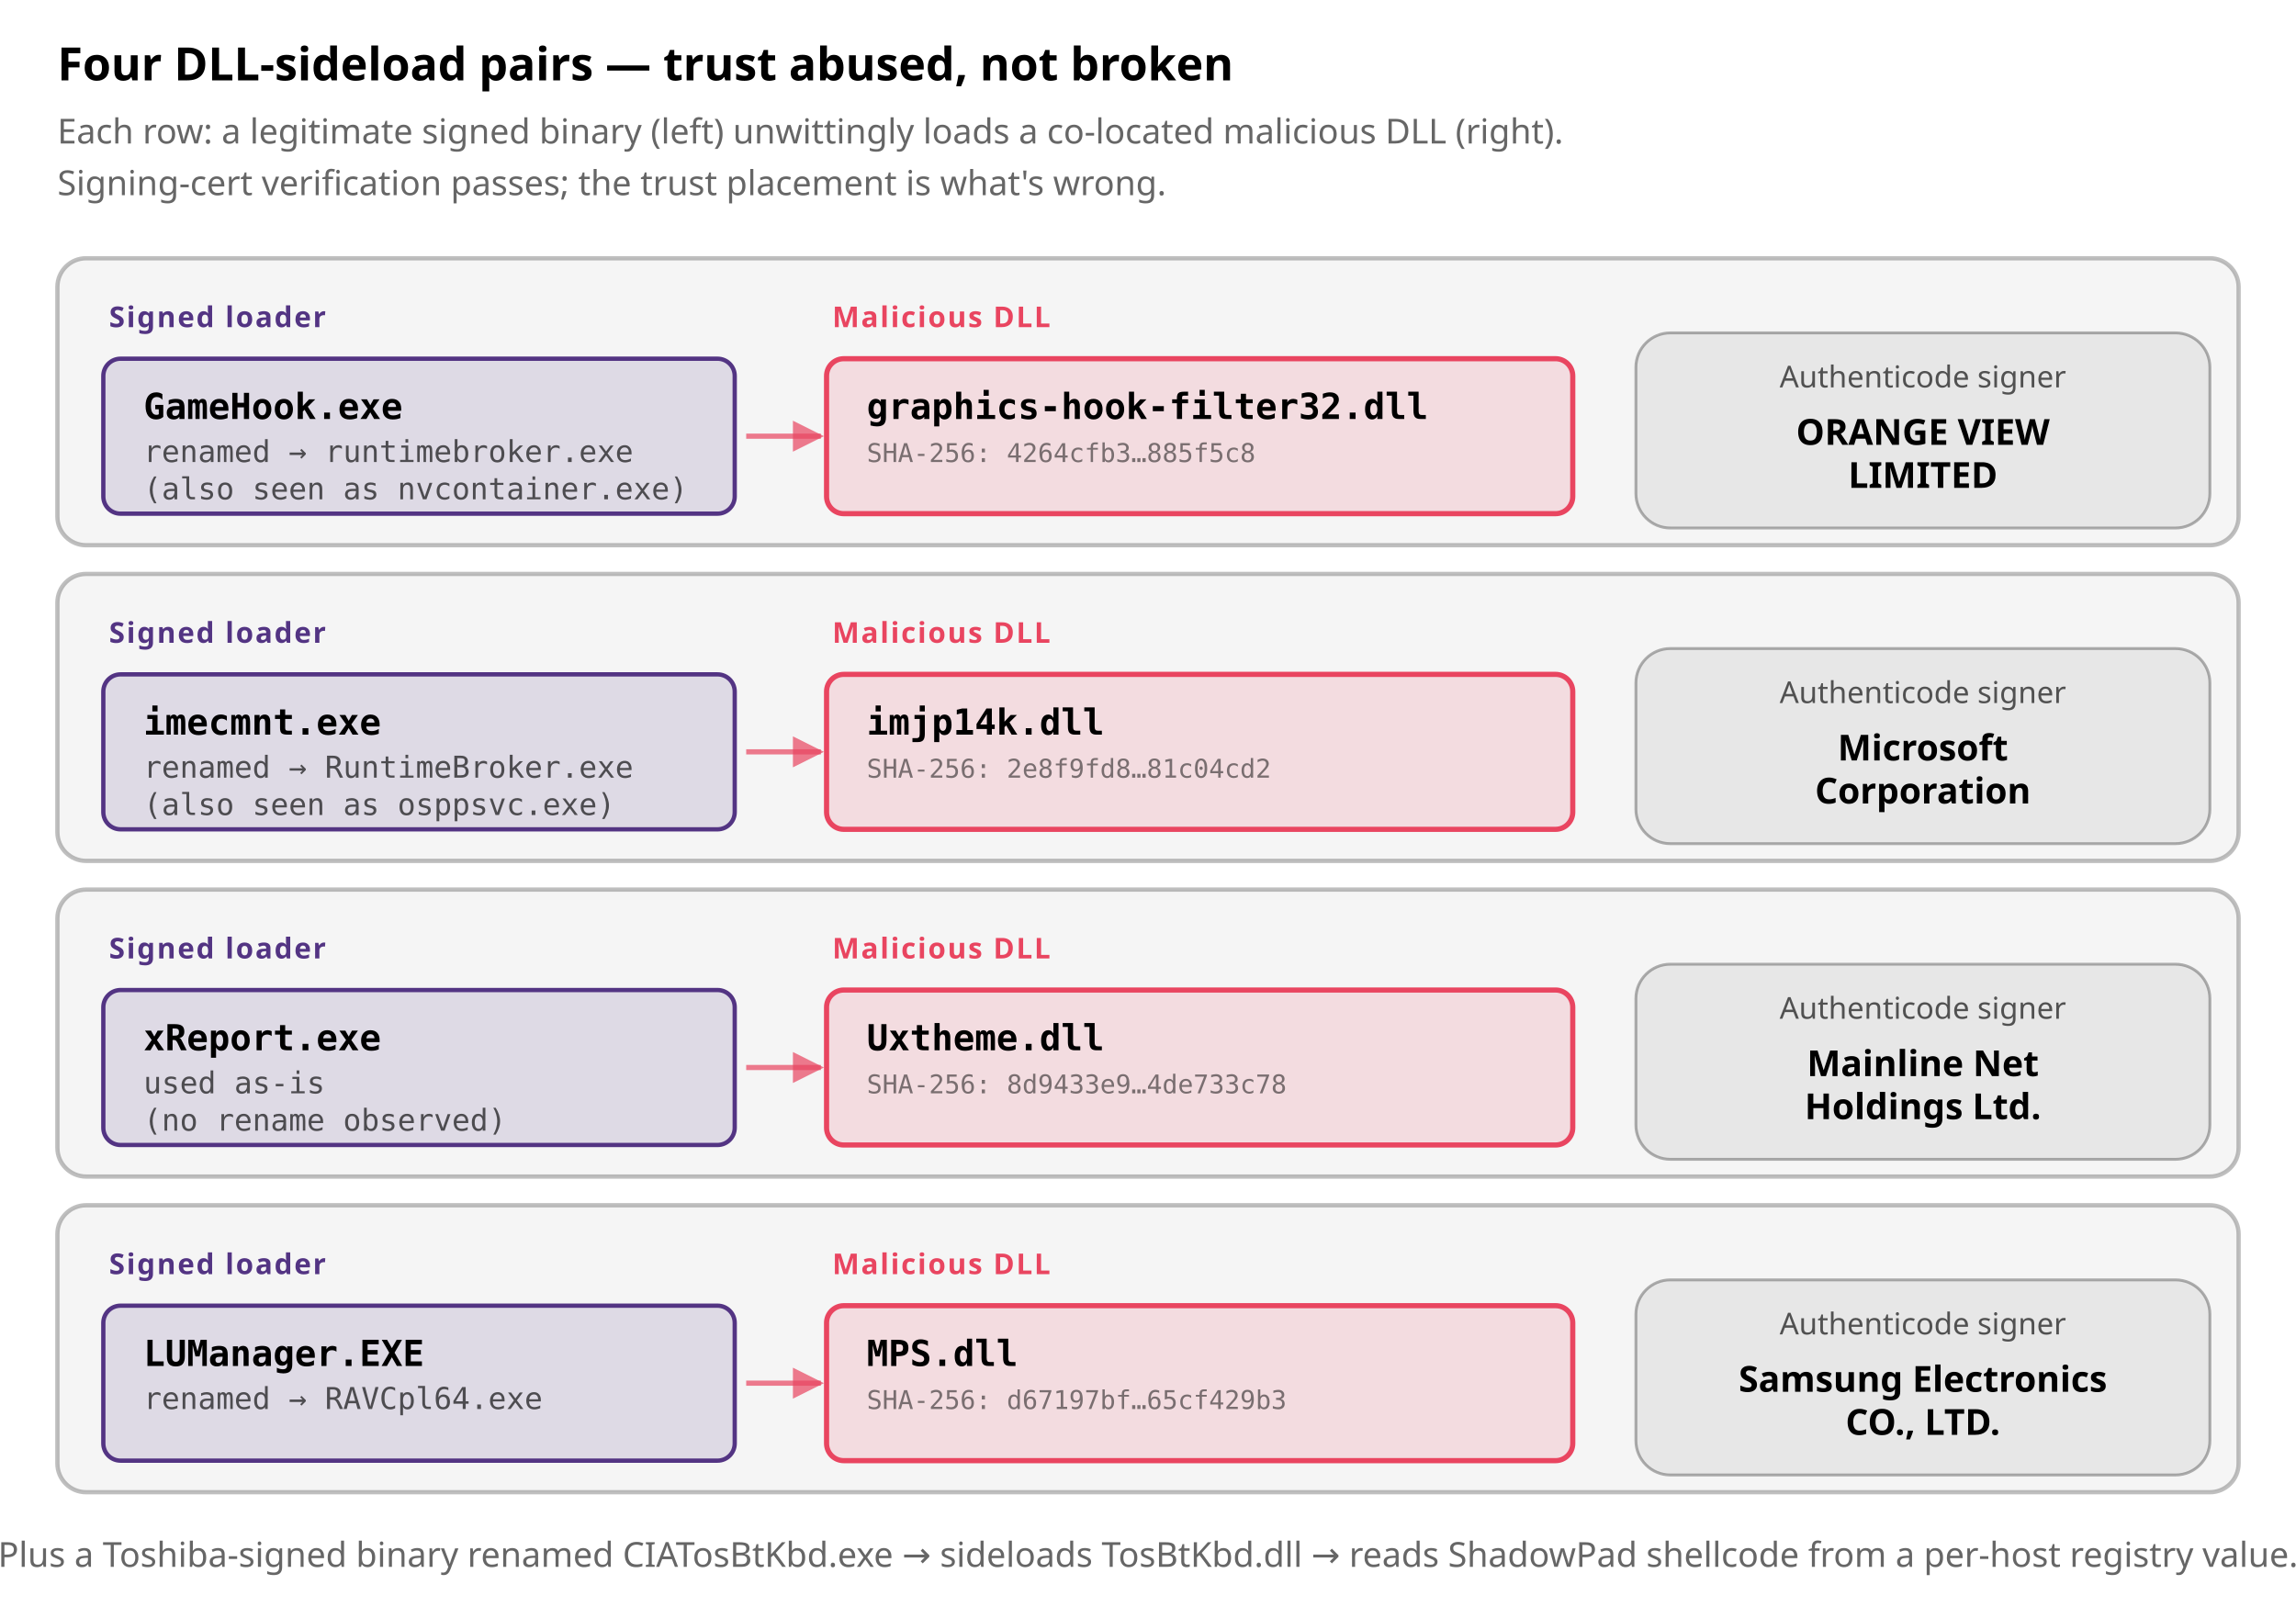
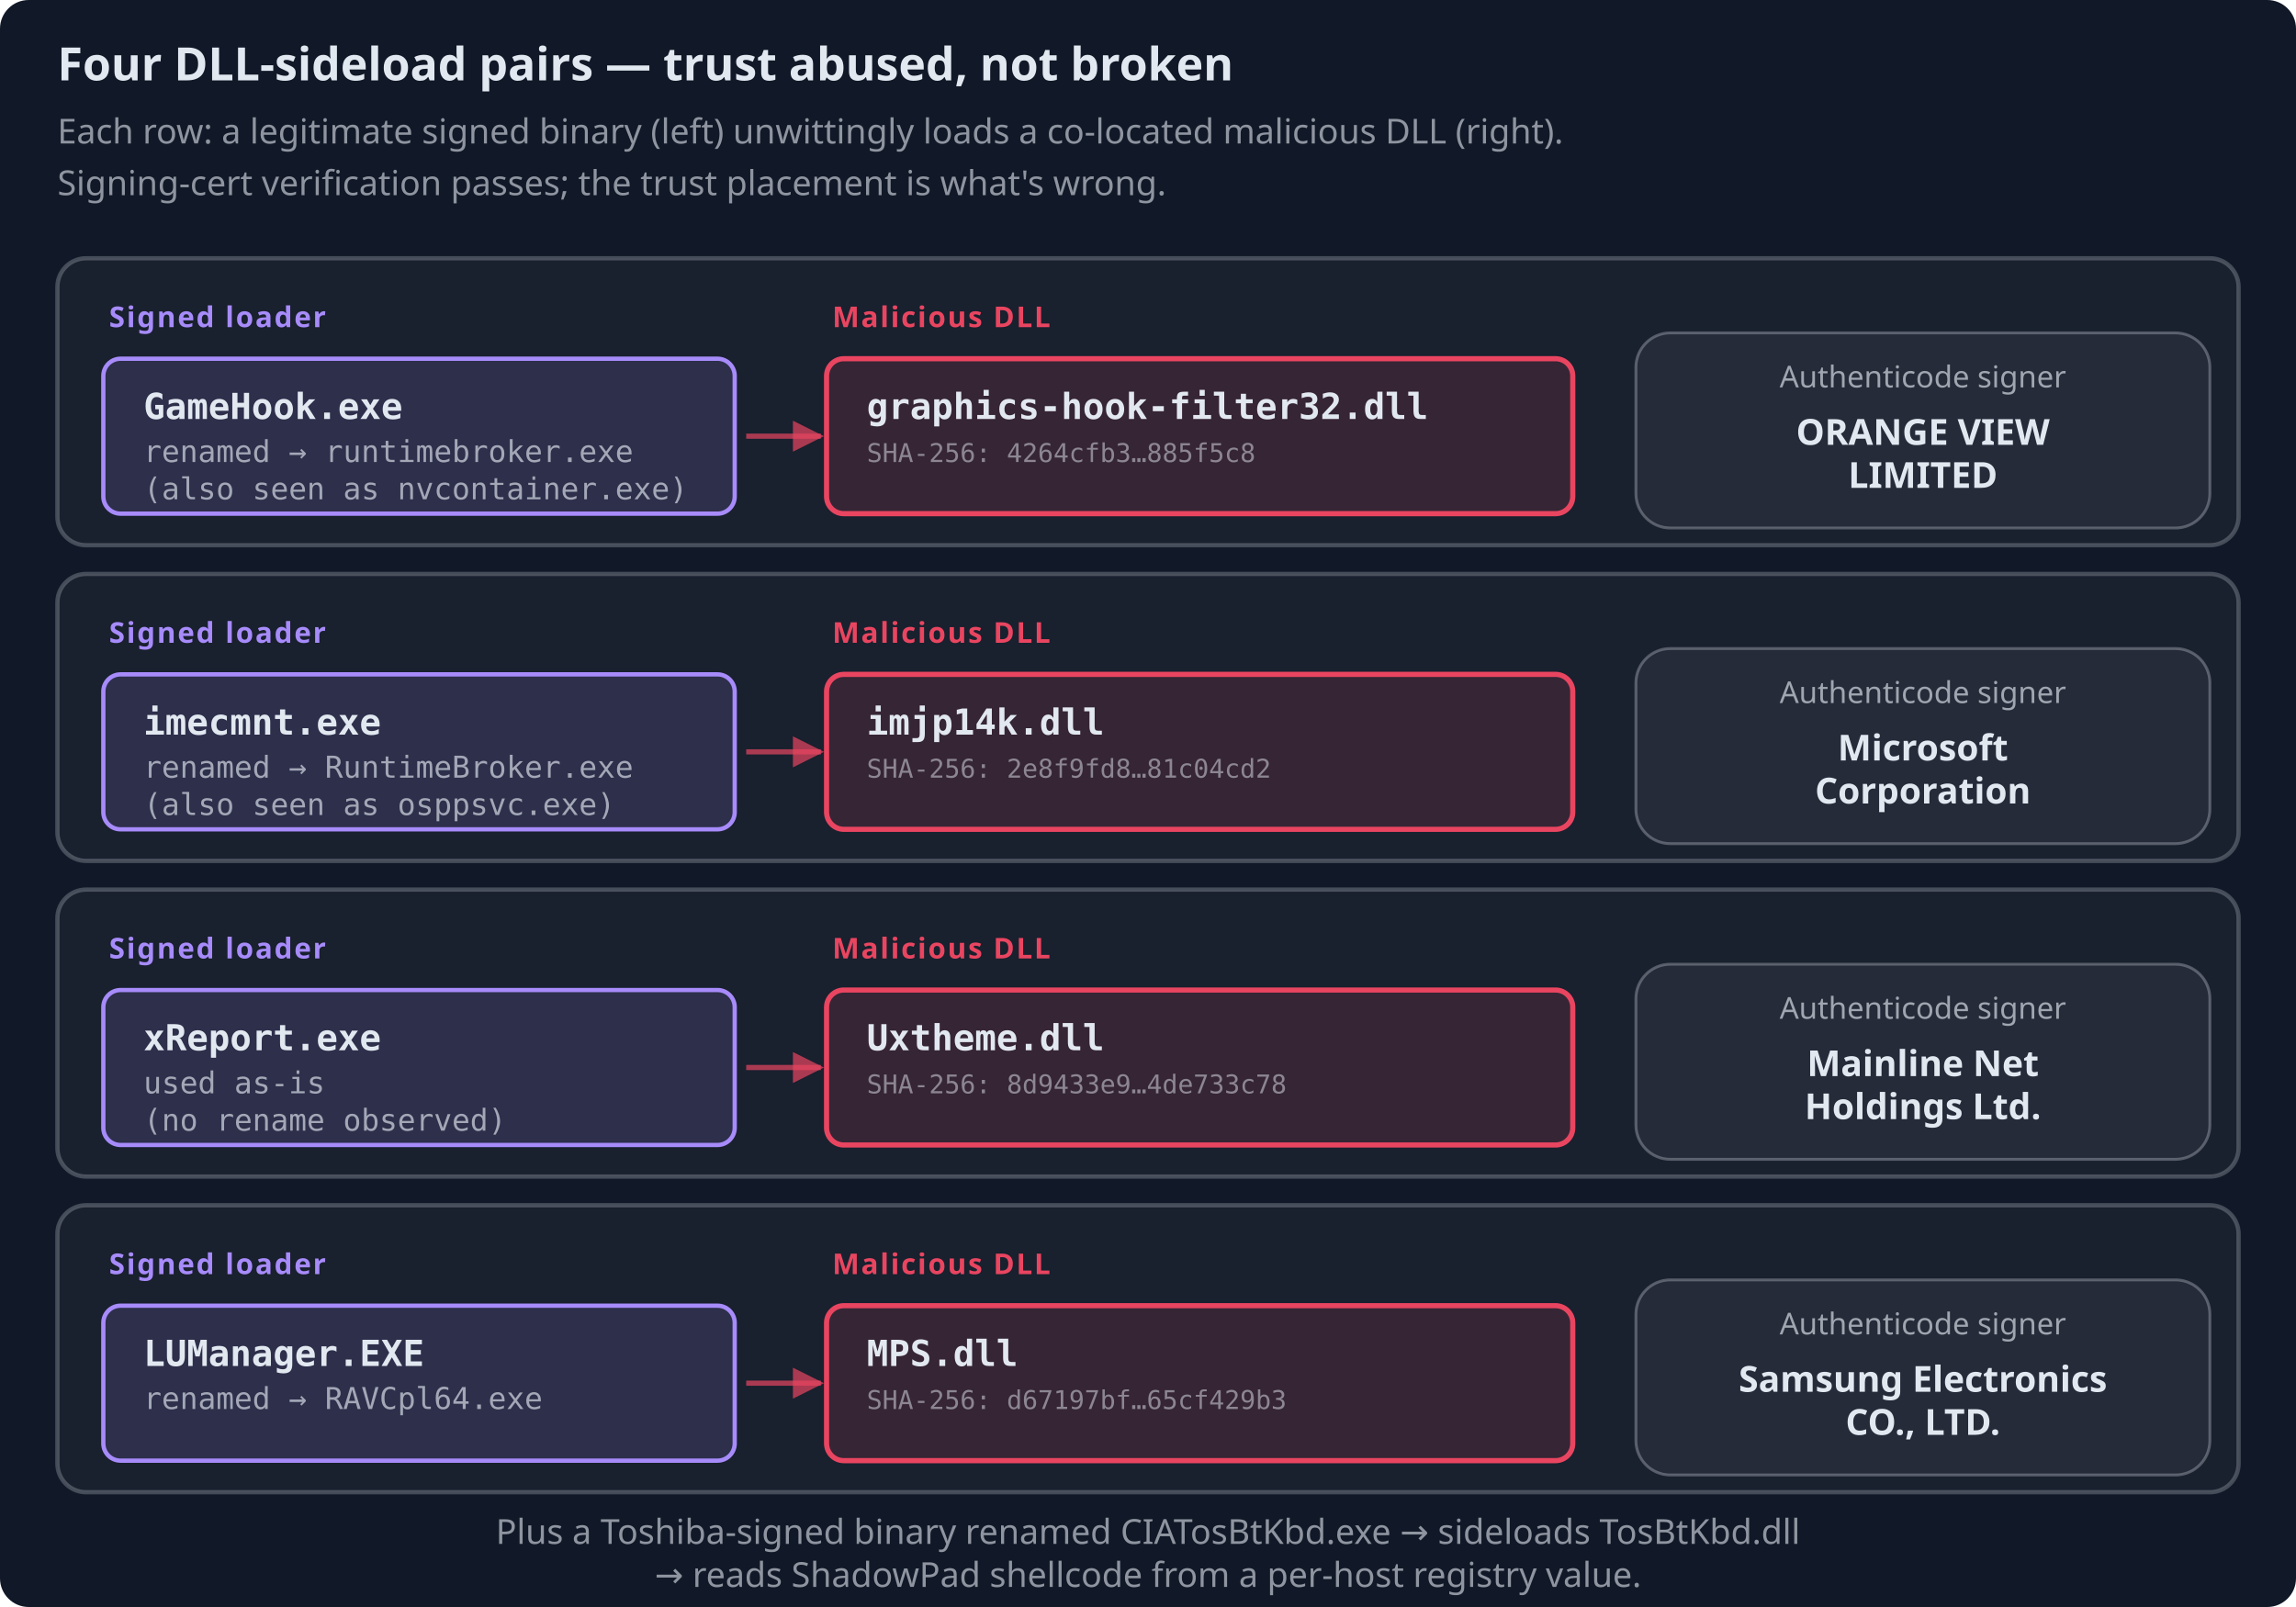
- <svg xmlns="http://www.w3.org/2000/svg" viewBox="0 0 800 560" width="100%" style="max-width: 800px; height: auto;" role="img" aria-label="SHADOW-EARTH-053 DLL sideload pairs — four legitimate signed binaries paired with malicious DLLs they unwittingly load">
+ <svg xmlns="http://www.w3.org/2000/svg" viewBox="0 0 800 560" width="100%" style="max-width: 800px; height: auto; color: #e2e8f0;" role="img" aria-label="SHADOW-EARTH-053 DLL sideload pairs — four legitimate signed binaries paired with malicious DLLs they unwittingly load">
  <style>
    .card       { fill: currentColor; fill-opacity: 0.04; stroke: currentColor; stroke-opacity: 0.25; stroke-width: 1.5; rx: 10; }
-     .legit-box  { fill: #533483; fill-opacity: 0.14; stroke: #533483; stroke-width: 1.5; rx: 6; }
+     .legit-box  { fill: #a78bfa; fill-opacity: 0.14; stroke: #a78bfa; stroke-width: 1.5; rx: 6; }
    .evil-box   { fill: #e94560; fill-opacity: 0.14; stroke: #e94560; stroke-width: 1.8; rx: 6; }
    .signer     { fill: currentColor; fill-opacity: 0.06; stroke: currentColor; stroke-opacity: 0.3; stroke-width: 1; rx: 12; }
    .title      { font: 600 16px ui-sans-serif, system-ui, sans-serif; fill: currentColor; }
    .subtitle   { font: 12px ui-sans-serif, system-ui, sans-serif; fill: currentColor; fill-opacity: 0.6; }
    .pair-label { font: 600 12.5px ui-sans-serif, system-ui, sans-serif; fill: currentColor; }
    .filename   { font: 600 12.5px ui-monospace, SFMono-Regular, Menlo, monospace; fill: currentColor; }
    .renamed    { font: 10.5px ui-monospace, SFMono-Regular, Menlo, monospace; fill: currentColor; fill-opacity: 0.65; }
    .signer-txt { font: 10.5px ui-sans-serif, system-ui, sans-serif; fill: currentColor; fill-opacity: 0.65; }
    .hash       { font: 9px ui-monospace, SFMono-Regular, Menlo, monospace; fill: currentColor; fill-opacity: 0.5; }
    .arrow      { stroke: #e94560; stroke-opacity: 0.7; stroke-width: 1.8; fill: none; }
-     .badge-l    { font: 600 10px ui-sans-serif, system-ui, sans-serif; fill: #533483; text-transform: uppercase; letter-spacing: 0.06em; }
+     .badge-l    { font: 600 10px ui-sans-serif, system-ui, sans-serif; fill: #a78bfa; text-transform: uppercase; letter-spacing: 0.06em; }
    .badge-e    { font: 600 10px ui-sans-serif, system-ui, sans-serif; fill: #e94560; text-transform: uppercase; letter-spacing: 0.06em; }
  </style>
+   <rect data-panel="bg" x="0" y="0" width="800" height="560" rx="10" fill="#111827" />
  <text x="20" y="28" class="title">Four DLL-sideload pairs — trust abused, not broken</text>
  <text x="20" y="50" class="subtitle">Each row: a legitimate signed binary (left) unwittingly loads a co-located malicious DLL (right).</text>
  <text x="20" y="68" class="subtitle">Signing-cert verification passes; the trust placement is what's wrong.</text>
  <defs>
    <marker id="arr-evil" viewBox="0 0 10 10" refX="9" refY="5" markerWidth="6" markerHeight="6" orient="auto">
      <path d="M 0 0 L 10 5 L 0 10 z" fill="#e94560" fill-opacity="0.7" />
    </marker>
  </defs>
  <rect class="card" x="20" y="90" width="760" height="100" />
  <text x="38" y="114" class="badge-l">Signed loader</text>
  <rect class="legit-box" x="36" y="125" width="220" height="54" />
  <text x="50" y="146" class="filename">GameHook.exe</text>
  <text x="50" y="161" class="renamed">renamed → runtimebroker.exe</text>
  <text x="50" y="174" class="renamed">(also seen as nvcontainer.exe)</text>
  <text x="290" y="114" class="badge-e">Malicious DLL</text>
  <rect class="evil-box" x="288" y="125" width="260" height="54" />
  <text x="302" y="146" class="filename">graphics-hook-filter32.dll</text>
  <text x="302" y="161" class="hash">SHA-256: 4264cfb3…885f5c8</text>
  <path class="arrow" d="M 260 152 L 286 152" marker-end="url(#arr-evil)" />
  <rect class="signer" x="570" y="116" width="200" height="68" />
  <text x="670" y="135" text-anchor="middle" class="signer-txt">Authenticode signer</text>
  <text x="670" y="155" text-anchor="middle" class="pair-label">ORANGE VIEW</text>
  <text x="670" y="170" text-anchor="middle" class="pair-label">LIMITED</text>
  <rect class="card" x="20" y="200" width="760" height="100" />
  <text x="38" y="224" class="badge-l">Signed loader</text>
  <rect class="legit-box" x="36" y="235" width="220" height="54" />
  <text x="50" y="256" class="filename">imecmnt.exe</text>
  <text x="50" y="271" class="renamed">renamed → RuntimeBroker.exe</text>
  <text x="50" y="284" class="renamed">(also seen as osppsvc.exe)</text>
  <text x="290" y="224" class="badge-e">Malicious DLL</text>
  <rect class="evil-box" x="288" y="235" width="260" height="54" />
  <text x="302" y="256" class="filename">imjp14k.dll</text>
  <text x="302" y="271" class="hash">SHA-256: 2e8f9fd8…81c04cd2</text>
  <path class="arrow" d="M 260 262 L 286 262" marker-end="url(#arr-evil)" />
  <rect class="signer" x="570" y="226" width="200" height="68" />
  <text x="670" y="245" text-anchor="middle" class="signer-txt">Authenticode signer</text>
  <text x="670" y="265" text-anchor="middle" class="pair-label">Microsoft</text>
  <text x="670" y="280" text-anchor="middle" class="pair-label">Corporation</text>
  <rect class="card" x="20" y="310" width="760" height="100" />
  <text x="38" y="334" class="badge-l">Signed loader</text>
  <rect class="legit-box" x="36" y="345" width="220" height="54" />
  <text x="50" y="366" class="filename">xReport.exe</text>
  <text x="50" y="381" class="renamed">used as-is</text>
  <text x="50" y="394" class="renamed">(no rename observed)</text>
  <text x="290" y="334" class="badge-e">Malicious DLL</text>
  <rect class="evil-box" x="288" y="345" width="260" height="54" />
  <text x="302" y="366" class="filename">Uxtheme.dll</text>
  <text x="302" y="381" class="hash">SHA-256: 8d9433e9…4de733c78</text>
  <path class="arrow" d="M 260 372 L 286 372" marker-end="url(#arr-evil)" />
  <rect class="signer" x="570" y="336" width="200" height="68" />
  <text x="670" y="355" text-anchor="middle" class="signer-txt">Authenticode signer</text>
  <text x="670" y="375" text-anchor="middle" class="pair-label">Mainline Net</text>
  <text x="670" y="390" text-anchor="middle" class="pair-label">Holdings Ltd.</text>
  <rect class="card" x="20" y="420" width="760" height="100" />
  <text x="38" y="444" class="badge-l">Signed loader</text>
  <rect class="legit-box" x="36" y="455" width="220" height="54" />
  <text x="50" y="476" class="filename">LUManager.EXE</text>
  <text x="50" y="491" class="renamed">renamed → RAVCpl64.exe</text>
  <text x="290" y="444" class="badge-e">Malicious DLL</text>
  <rect class="evil-box" x="288" y="455" width="260" height="54" />
  <text x="302" y="476" class="filename">MPS.dll</text>
  <text x="302" y="491" class="hash">SHA-256: d67197bf…65cf429b3</text>
  <path class="arrow" d="M 260 482 L 286 482" marker-end="url(#arr-evil)" />
  <rect class="signer" x="570" y="446" width="200" height="68" />
  <text x="670" y="465" text-anchor="middle" class="signer-txt">Authenticode signer</text>
  <text x="670" y="485" text-anchor="middle" class="pair-label">Samsung Electronics</text>
  <text x="670" y="500" text-anchor="middle" class="pair-label">CO., LTD.</text>
-   <text x="400" y="546" text-anchor="middle" class="subtitle">Plus a Toshiba-signed binary renamed CIATosBtKbd.exe → sideloads TosBtKbd.dll → reads ShadowPad shellcode from a per-host registry value.</text>
+   <text x="400" y="538" text-anchor="middle" class="subtitle">Plus a Toshiba-signed binary renamed CIATosBtKbd.exe → sideloads TosBtKbd.dll</text>
+   <text x="400" y="553" text-anchor="middle" class="subtitle">→ reads ShadowPad shellcode from a per-host registry value.</text>
</svg>
